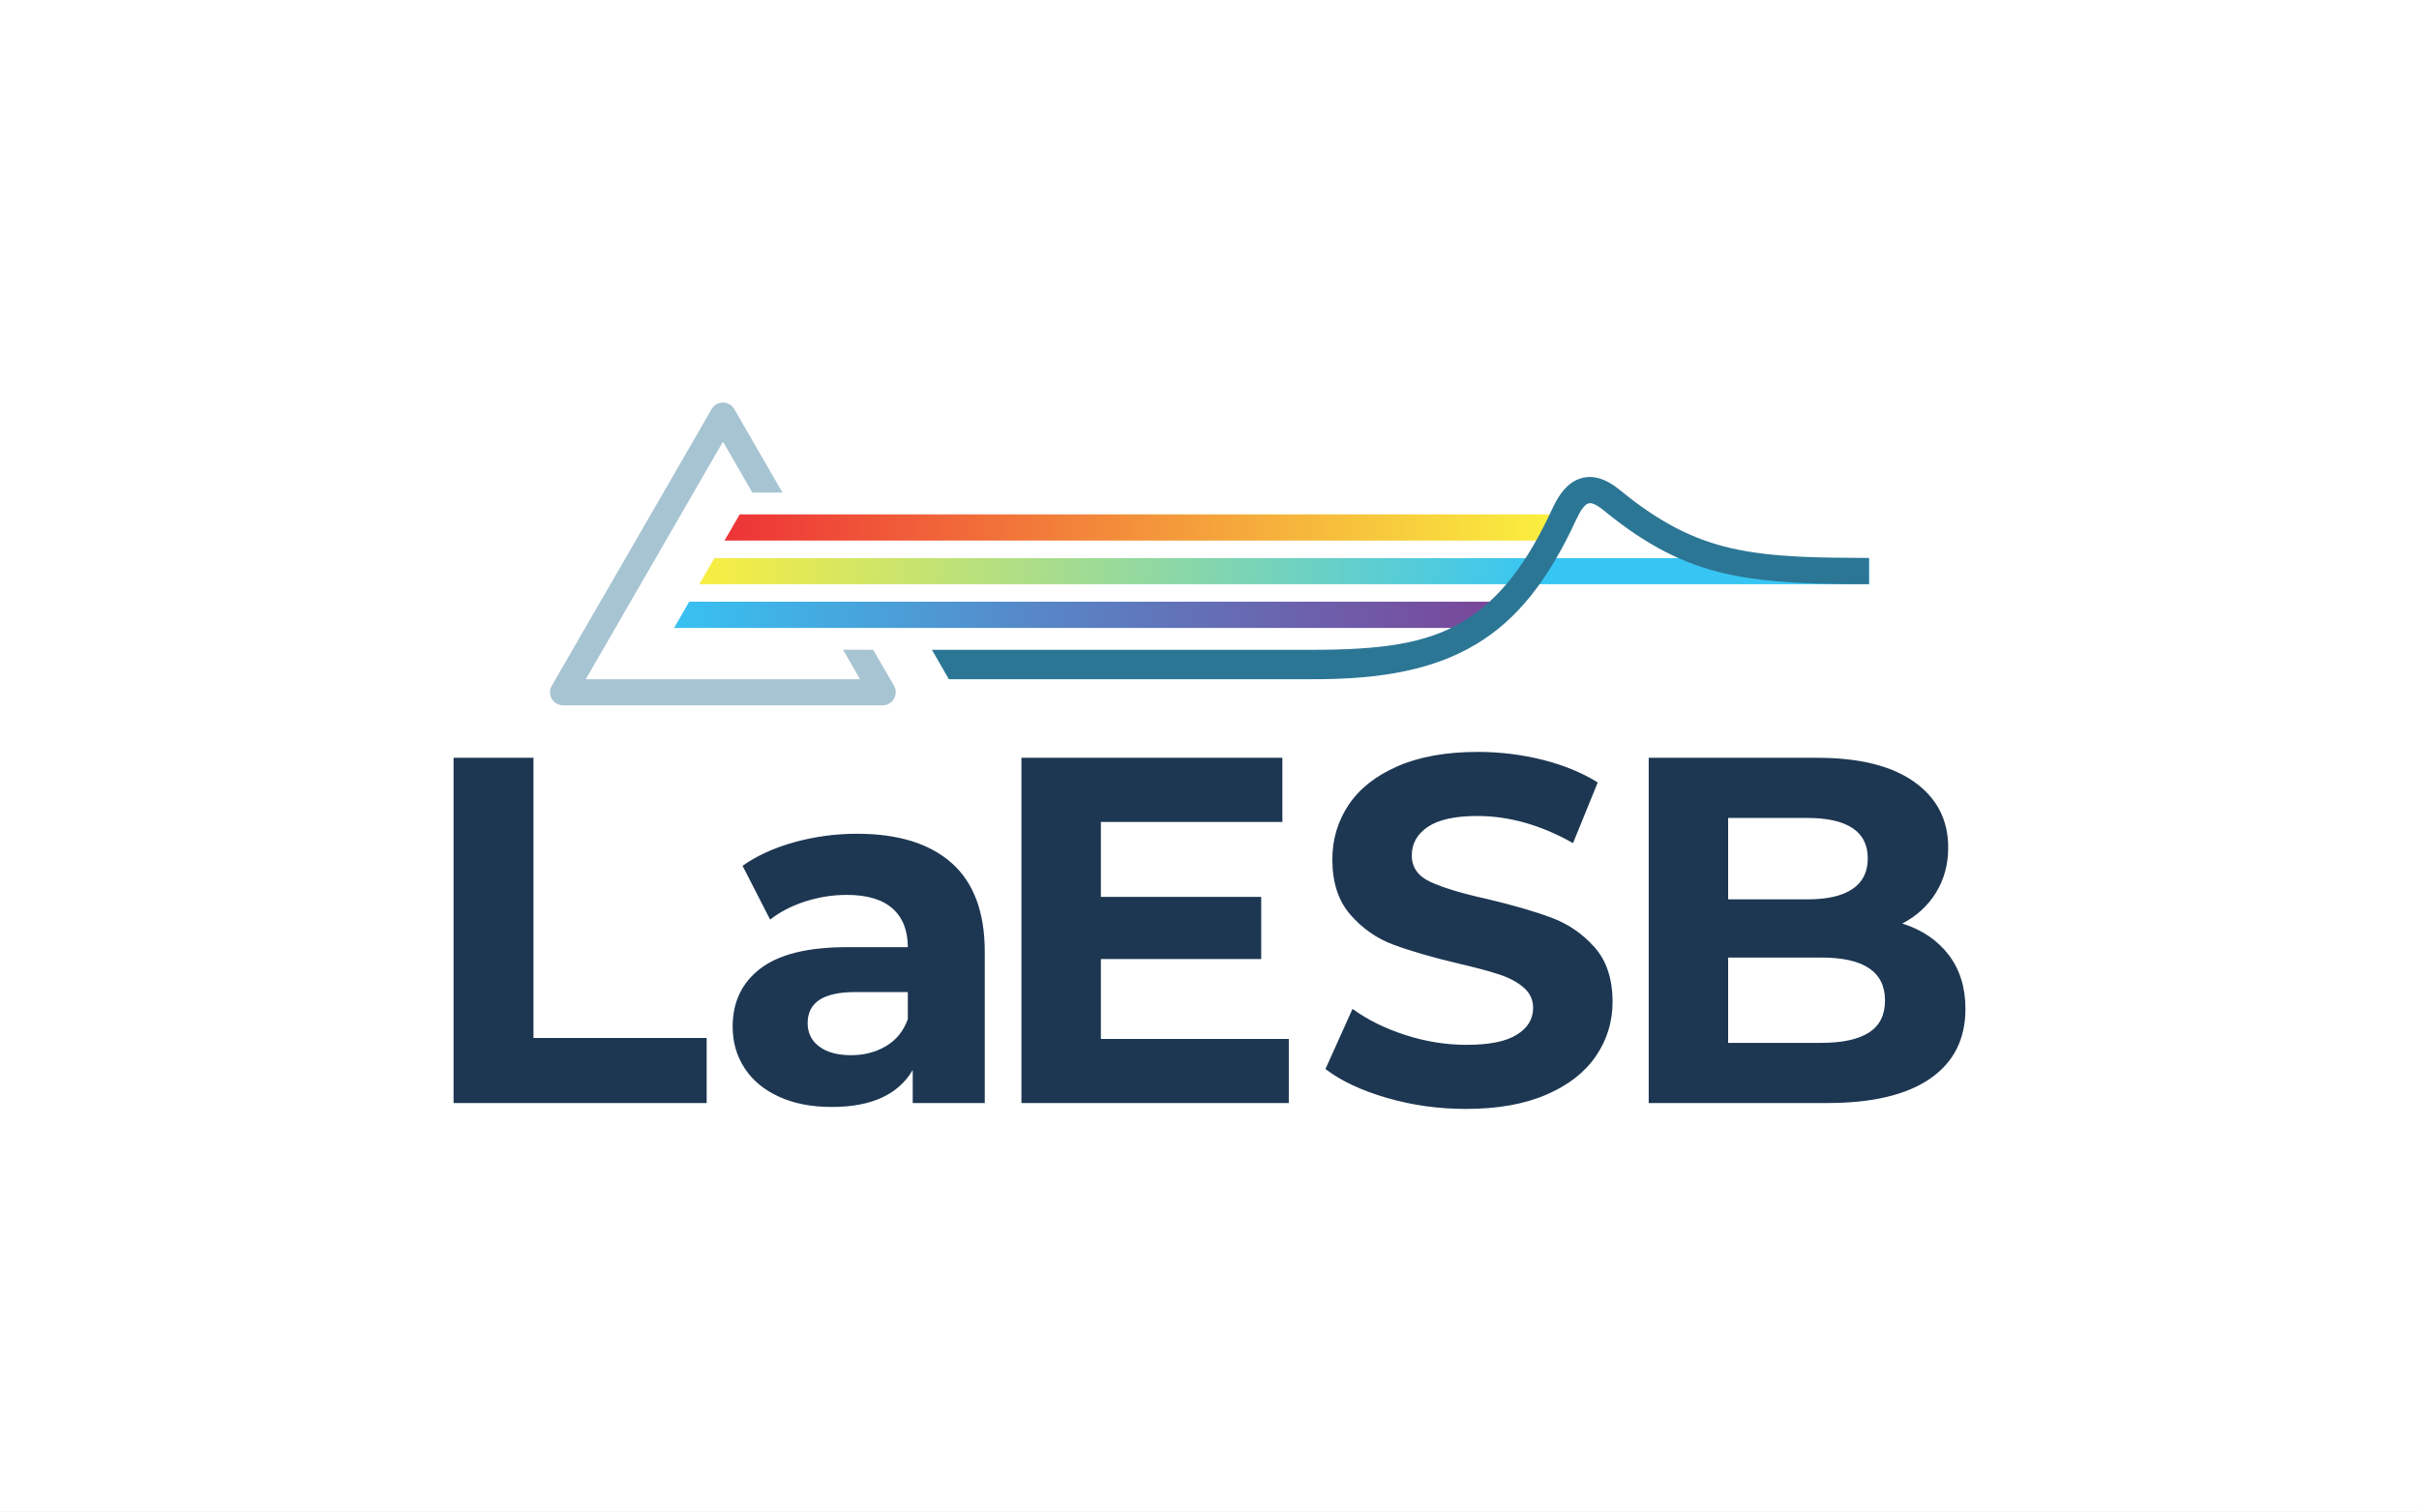
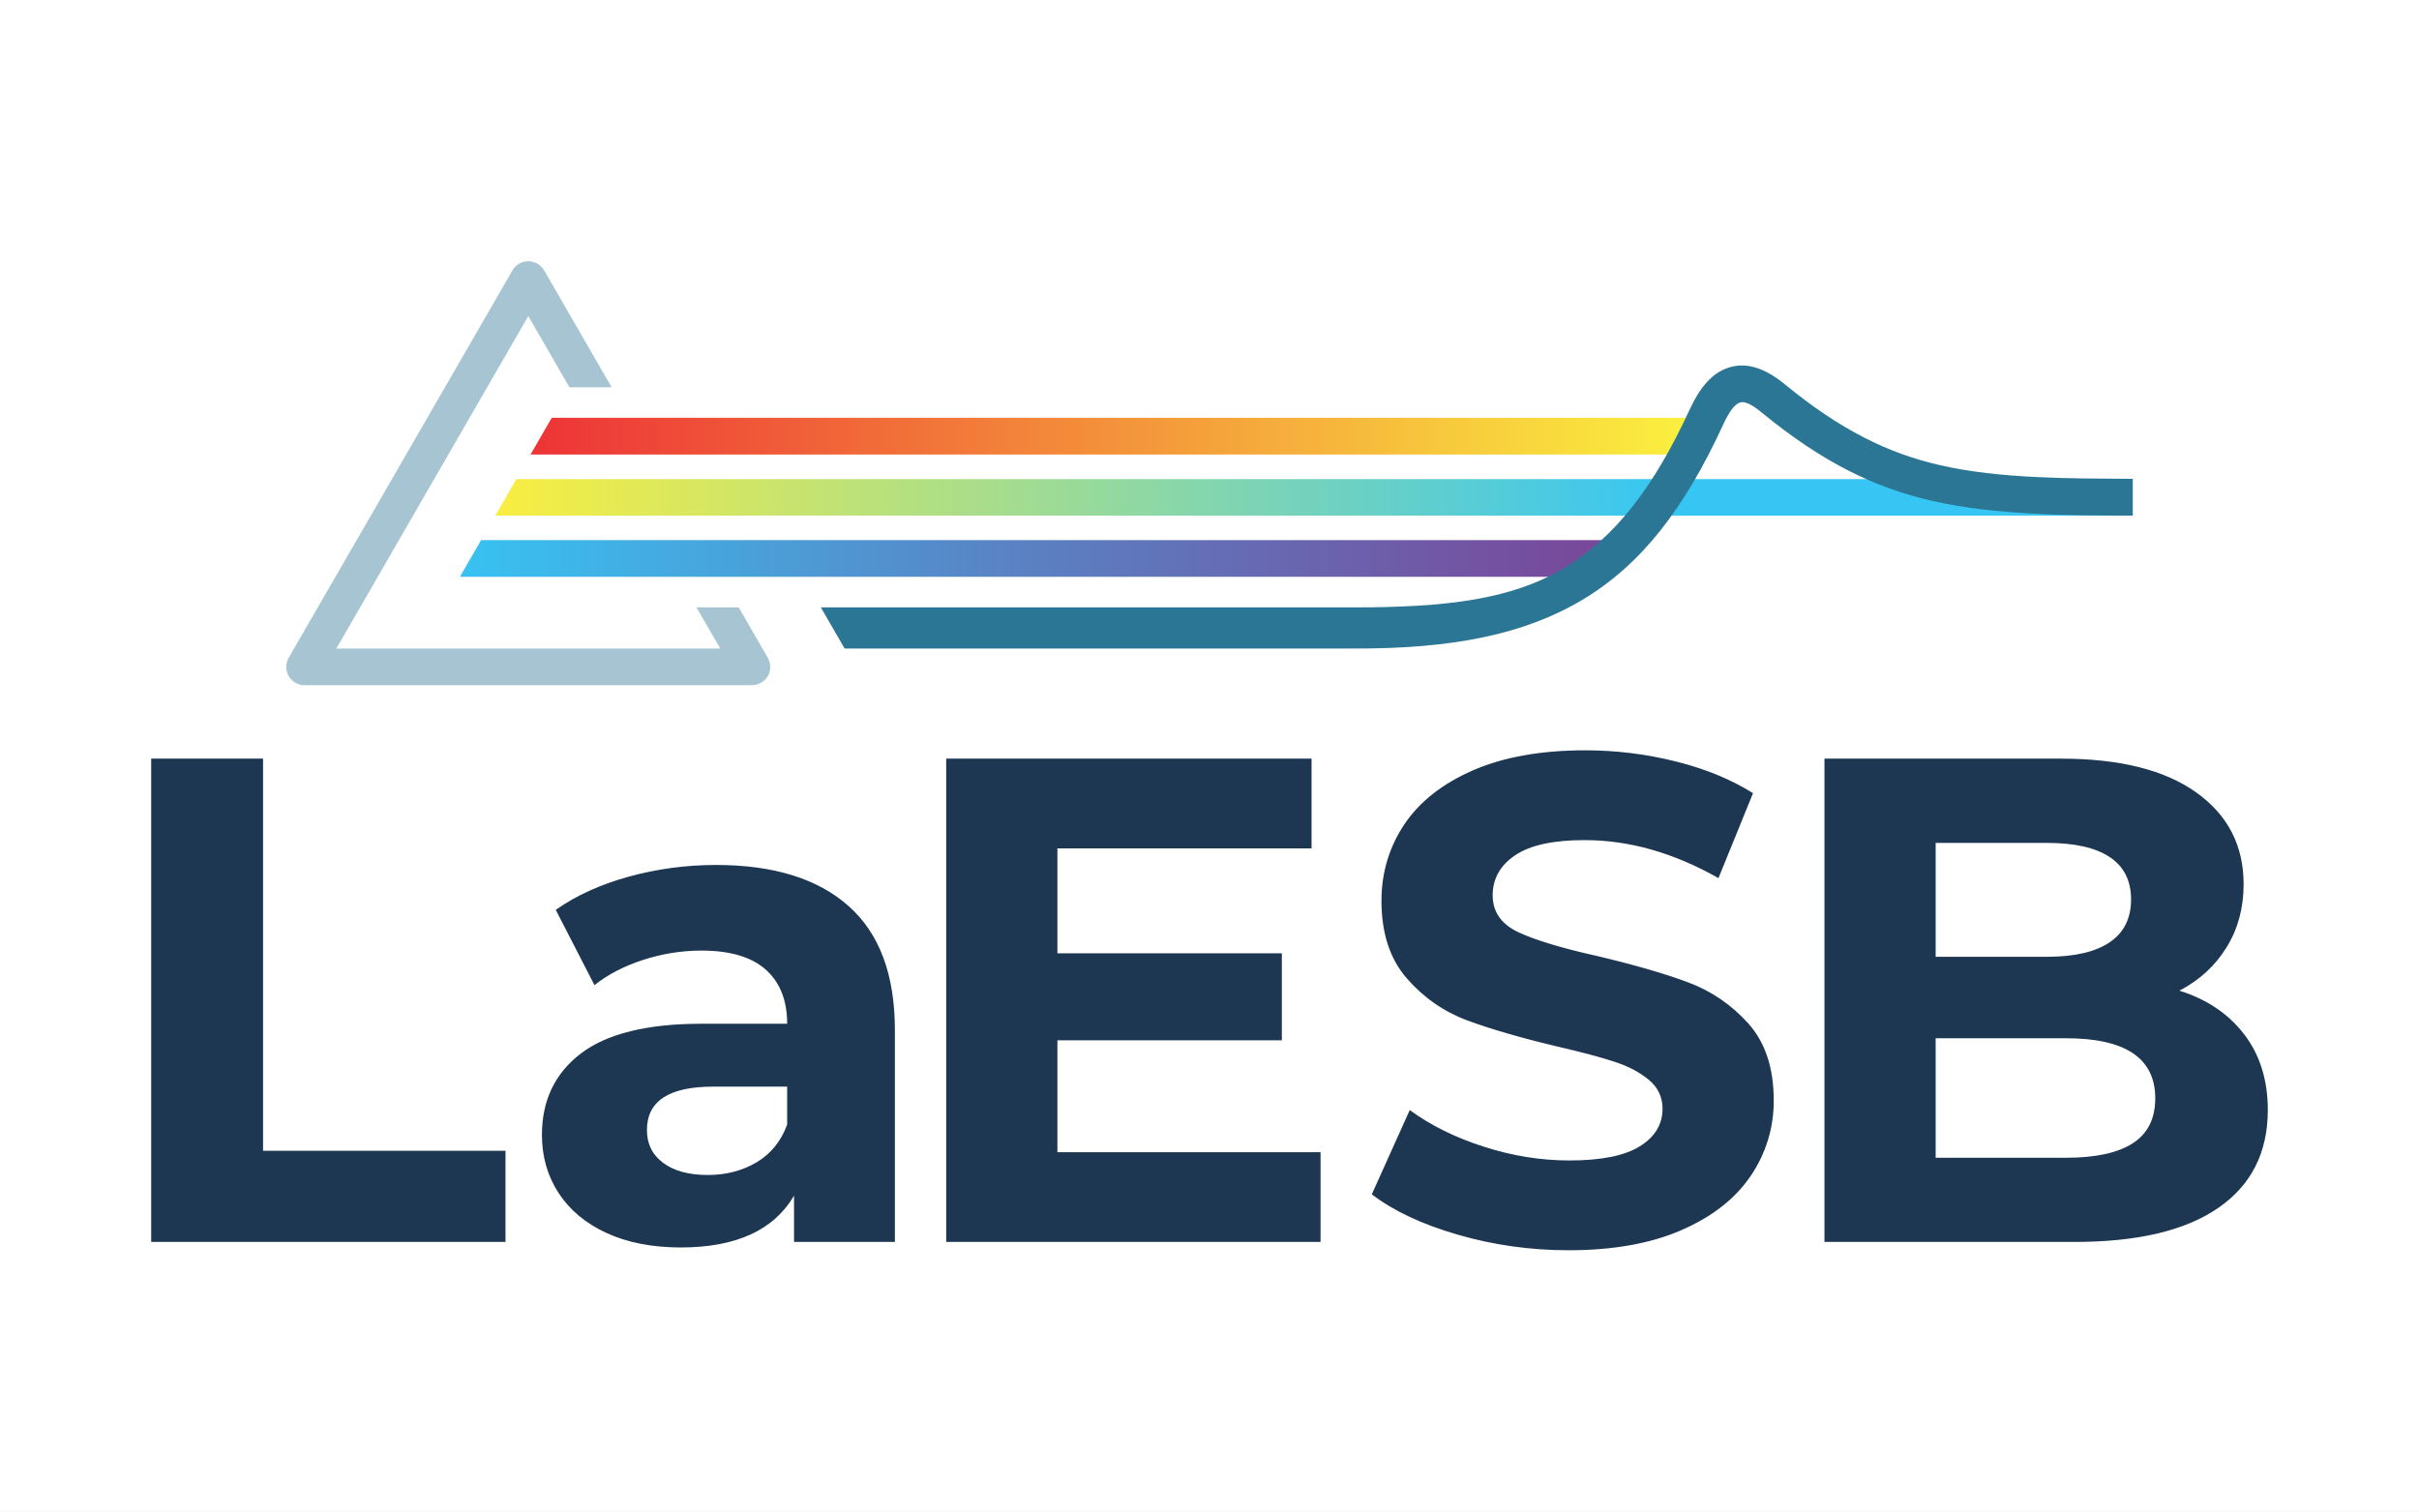
<svg xmlns="http://www.w3.org/2000/svg" width="320" height="200" shape-rendering="geometricPrecision" image-rendering="optimizeQuality" fill-rule="evenodd">
  <defs>
-     <linearGradient id="A" gradientUnits="userSpaceOnUse" x1="95.22" y1="69.79" x2="204.13" y2="69.79">
-       <stop offset="0" stop-color="#ed3237" />
-       <stop offset="1" stop-color="#faee3e" />
-     </linearGradient>
-     <linearGradient id="B" gradientUnits="userSpaceOnUse" x1="91.88" y1="75.57" x2="203.67" y2="75.57">
-       <stop offset="0" stop-color="#faee40" />
-       <stop offset="1" stop-color="#37c6f4" />
-     </linearGradient>
-     <linearGradient id="C" gradientUnits="userSpaceOnUse" x1="88.54" y1="81.35" x2="198.14" y2="81.35">
+     <linearGradient id="A" gradientUnits="userSpaceOnUse" x1="59.96" y1="73.9" x2="213.4" y2="73.9">
      <stop offset="0" stop-color="#37c3f2" />
      <stop offset=".459" stop-color="#5885c6" />
      <stop offset="1" stop-color="#7a4699" />
    </linearGradient>
+     <linearGradient id="B" gradientUnits="userSpaceOnUse" x1="64.63" y1="65.8" x2="221.14" y2="65.8">
+       <stop offset="0" stop-color="#faee40" />
+       <stop offset="1" stop-color="#37c6f4" />
+     </linearGradient>
+     <linearGradient id="C" gradientUnits="userSpaceOnUse" x1="69.3" y1="57.71" x2="221.79" y2="57.71">
+       <stop offset="0" stop-color="#ed3237" />
+       <stop offset="1" stop-color="#faee3e" />
+     </linearGradient>
  </defs>
  <path d="M0 0h320v200H0z" fill="#fff" />
  <g fill-rule="nonzero">
-     <path d="M240.94 137.99c2.79 0 4.89-.46 6.3-1.37 1.42-.91 2.12-2.33 2.12-4.24 0-3.79-2.8-5.68-8.42-5.68h-12.33v11.29h12.33zm-12.33-29.76V119h10.51c2.61 0 4.59-.46 5.94-1.37s2.02-2.26 2.02-4.05c0-1.78-.67-3.12-2.02-4.01s-3.33-1.34-5.94-1.34h-10.51zm-34.68 38.5c-3.61 0-7.1-.48-10.47-1.46s-6.08-2.26-8.12-3.82l3.58-7.96c1.96 1.43 4.29 2.59 6.99 3.46 2.69.87 5.39 1.3 8.09 1.3 3 0 5.22-.44 6.65-1.34 1.44-.89 2.16-2.07 2.16-3.55 0-1.09-.43-1.99-1.27-2.71-.85-.72-1.94-1.3-3.27-1.73-1.32-.44-3.12-.91-5.38-1.44-3.48-.82-6.33-1.65-8.55-2.48-2.22-.82-4.12-2.15-5.71-3.98-1.59-1.82-2.38-4.26-2.38-7.31 0-2.65.72-5.05 2.15-7.21 1.44-2.15 3.6-3.86 6.5-5.12 2.89-1.26 6.42-1.89 10.6-1.89 2.91 0 5.76.35 8.55 1.04 2.78.7 5.22 1.7 7.31 3l-3.27 8.03c-4.22-2.39-8.44-3.59-12.66-3.59-2.95 0-5.14.48-6.55 1.44-1.42.96-2.12 2.22-2.12 3.78 0 1.57.81 2.73 2.44 3.49s4.12 1.52 7.47 2.26c3.48.82 6.33 1.65 8.55 2.48 2.22.82 4.13 2.13 5.71 3.91 1.59 1.78 2.39 4.2 2.39 7.24 0 2.61-.73 5-2.19 7.15s-3.64 3.86-6.56 5.12c-2.91 1.26-6.46 1.89-10.64 1.89zm-23.44-9.26v8.48h-35.37v-45.68h34.52v8.49h-24.01v9.91h21.21v8.23h-21.21v10.57h24.86zm-57.9 2.15c1.74 0 3.28-.4 4.63-1.21 1.35-.8 2.3-1.99 2.87-3.55v-3.59h-6.98c-4.18 0-6.27 1.37-6.27 4.11 0 1.3.51 2.34 1.54 3.1 1.02.76 2.42 1.14 4.21 1.14zm.78-29.3c5.44 0 9.61 1.29 12.53 3.88 2.91 2.59 4.37 6.5 4.37 11.72v20.03h-9.53v-4.37c-1.91 3.26-5.48 4.89-10.7 4.89-2.7 0-5.04-.45-7.02-1.37-1.98-.91-3.49-2.17-4.53-3.78-1.05-1.61-1.57-3.44-1.57-5.48 0-3.27 1.23-5.83 3.69-7.7s6.25-2.81 11.39-2.81h8.09c0-2.22-.68-3.93-2.02-5.12-1.35-1.2-3.37-1.8-6.07-1.8-1.87 0-3.71.3-5.52.88-1.8.59-3.34 1.39-4.6 2.39l-3.65-7.12c1.91-1.35 4.21-2.39 6.88-3.13 2.68-.74 5.43-1.11 8.26-1.11zM60 100.27h10.57v37.07h22.91v8.61H60v-45.68zm191.65 21.93c2.61.82 4.65 2.21 6.13 4.14 1.48 1.94 2.22 4.32 2.22 7.15 0 4-1.55 7.08-4.67 9.23-3.11 2.15-7.64 3.23-13.6 3.23H218.1v-45.68h22.32c5.57 0 9.85 1.07 12.83 3.2s4.47 5.02 4.47 8.68c0 2.22-.54 4.2-1.6 5.94-1.07 1.74-2.56 3.11-4.47 4.11z" fill="#1d3752" />
-     <path d="M115.51 85.98l2.76 4.76c.47.83.18 1.88-.64 2.36-.27.15-.57.23-.86.23h0H74.5c-.96 0-1.74-.77-1.74-1.73 0-.36.11-.69.3-.97l6.53-11.32.06-.09 14.49-25.09c.47-.83 1.53-1.11 2.35-.64a1.71 1.71 0 0 1 .64.64v-.01l6.38 11.05h-3.99l-3.88-6.73-13 22.51c-.02.03-.03.06-.05.09l-5.1 8.83h36.28l-2.25-3.9 3.99.01z" fill="#a7c4d2" />
+     <path d="M273.32 153.19c3.9 0 6.84-.64 8.82-1.92s2.97-3.26 2.97-5.94c0-5.3-3.93-7.95-11.79-7.95h-17.26v15.81h17.26zm-17.26-41.66v15.07h14.7c3.66 0 6.43-.64 8.32-1.92s2.83-3.17 2.83-5.66c0-2.5-.94-4.37-2.83-5.62s-4.66-1.87-8.32-1.87h-14.7zm-48.55 53.9c-5.06 0-9.95-.69-14.67-2.06s-8.51-3.15-11.37-5.34l5.02-11.15c2.74 2.01 6 3.63 9.78 4.84 3.78 1.22 7.55 1.83 11.33 1.83 4.2 0 7.31-.62 9.32-1.87s3.01-2.91 3.01-4.98c0-1.52-.59-2.79-1.78-3.79-1.19-1.01-2.71-1.81-4.57-2.42s-4.37-1.28-7.53-2.01c-4.88-1.16-8.87-2.32-11.97-3.47-3.11-1.16-5.77-3.02-8-5.58-2.22-2.56-3.33-5.97-3.33-10.23 0-3.71 1-7.08 3.01-10.1 2.01-3.01 5.04-5.4 9.09-7.17 4.05-1.76 9-2.65 14.85-2.65 4.08 0 8.07.49 11.97 1.47 3.9.97 7.31 2.37 10.23 4.2l-4.57 11.24c-5.91-3.35-11.81-5.03-17.72-5.03-4.14 0-7.2.67-9.18 2.01s-2.97 3.11-2.97 5.3 1.14 3.82 3.42 4.89c2.29 1.06 5.77 2.11 10.46 3.15 4.88 1.16 8.87 2.31 11.97 3.47 3.11 1.16 5.77 2.99 8 5.48 2.22 2.5 3.33 5.88 3.33 10.14a17.48 17.48 0 0 1-3.06 10.01c-2.04 3.01-5.1 5.4-9.18 7.17s-9.05 2.65-14.89 2.65zm-32.82-12.97v11.87h-49.52v-63.95h48.33v11.88h-33.62v13.88h29.69v11.51h-29.69v14.81h34.81zm-81.07 3.01c2.44 0 4.6-.56 6.49-1.69 1.88-1.13 3.22-2.79 4.02-4.98v-5.02h-9.78c-5.85 0-8.77 1.91-8.77 5.75 0 1.83.72 3.28 2.15 4.34 1.43 1.07 3.39 1.6 5.89 1.6zm1.1-41.02c7.61 0 13.46 1.81 17.54 5.44 4.08 3.62 6.12 9.09 6.12 16.39v28.05h-13.34v-6.12c-2.68 4.57-7.68 6.85-14.98 6.85-3.78 0-7.05-.64-9.82-1.91-2.78-1.29-4.89-3.05-6.35-5.3-1.47-2.26-2.2-4.82-2.2-7.68 0-4.57 1.72-8.16 5.16-10.78 3.45-2.62 8.76-3.93 15.95-3.93h11.33c0-3.1-.95-5.49-2.84-7.17-1.88-1.67-4.72-2.51-8.49-2.51-2.62 0-5.19.41-7.72 1.23s-4.68 1.94-6.44 3.34l-5.12-9.96c2.68-1.89 5.89-3.35 9.64-4.39 3.74-1.03 7.6-1.55 11.56-1.55zM20 100.38h14.8v51.89h32.07v12.06H20v-63.95zm268.31 30.7c3.65 1.15 6.51 3.09 8.58 5.8s3.11 6.04 3.11 10c0 5.61-2.18 9.92-6.53 12.93-4.36 3.02-10.71 4.52-19.05 4.52h-33.07v-63.95h31.24c7.8 0 13.78 1.49 17.95 4.48 4.18 2.98 6.26 7.03 6.26 12.15 0 3.1-.74 5.88-2.24 8.31-1.49 2.44-3.57 4.36-6.25 5.76z" fill="#1d3752" />
+     <path d="M97.72 80.37l3.85 6.67c.67 1.15.27 2.63-.89 3.3a2.51 2.51 0 0 1-1.2.32v.01H40.29c-1.34 0-2.42-1.09-2.42-2.43a2.45 2.45 0 0 1 .41-1.36l9.15-15.85.08-.12 20.28-35.13c.66-1.15 2.14-1.55 3.3-.89a2.45 2.45 0 0 1 .89.89v-.01l8.93 15.47h-5.59l-5.43-9.42-18.19 31.5c-.02.05-.05.1-.07.14l-7.14 12.35h50.79l-3.15-5.45 5.59.01z" fill="#a7c4d2" />
  </g>
-   <path d="M97.85 68.06h108.3v3.47H95.84z" fill="url(#A)" />
-   <path d="M94.51 73.85h152.73v3.45H92.51z" fill="url(#B)" />
-   <path d="M91.17 79.62h106.97v3.47H89.17z" fill="url(#C)" />
-   <path d="M247.24 77.3c-6.06-.01-13.05-.04-18.97-1.39-5.45-1.25-10.38-3.66-16.11-8.37-.96-.78-1.62-1.07-2.04-.93-.52.18-1.03.91-1.58 2.08-3.66 7.95-7.73 13.23-13.27 16.55-5.52 3.31-12.39 4.66-21.65 4.63h-48.1l-2.24-3.89h50.33c8.79 0 14.94-.75 19.86-3.7 4.9-2.94 8.56-7.74 11.92-15.05.95-2.05 2.1-3.4 3.62-3.9 1.61-.54 3.35-.08 5.33 1.55 5.28 4.33 9.76 6.53 14.68 7.66 5.7 1.3 12.37 1.25 18.22 1.29v3.47z" fill="#2c7695" fill-rule="nonzero" />
+   <path d="M72.99 55.28h151.62v4.86H70.18z" fill="url(#C)" />
+   <path d="M68.31 63.39h213.82v4.83H65.52z" fill="url(#B)" />
+   <path d="M63.64 71.47H213.4v4.85H60.84z" fill="url(#A)" />
+   <path d="M282.13 68.22c-8.48-.01-18.26-.05-26.55-1.95-7.64-1.75-14.53-5.12-22.56-11.71-1.34-1.1-2.26-1.5-2.85-1.3-.73.24-1.45 1.26-2.21 2.91-5.12 11.12-10.82 18.52-18.59 23.17-7.72 4.63-17.34 6.52-30.3 6.47h-67.34l-3.14-5.44h70.46c12.31 0 20.92-1.05 27.81-5.18 6.86-4.11 11.98-10.84 16.69-21.06 1.32-2.87 2.94-4.77 5.06-5.47 2.25-.75 4.69-.11 7.47 2.17 7.39 6.06 13.66 9.14 20.55 10.72 7.98 1.83 17.32 1.75 25.5 1.81v4.86z" fill="#2c7695" fill-rule="nonzero" />
</svg>
